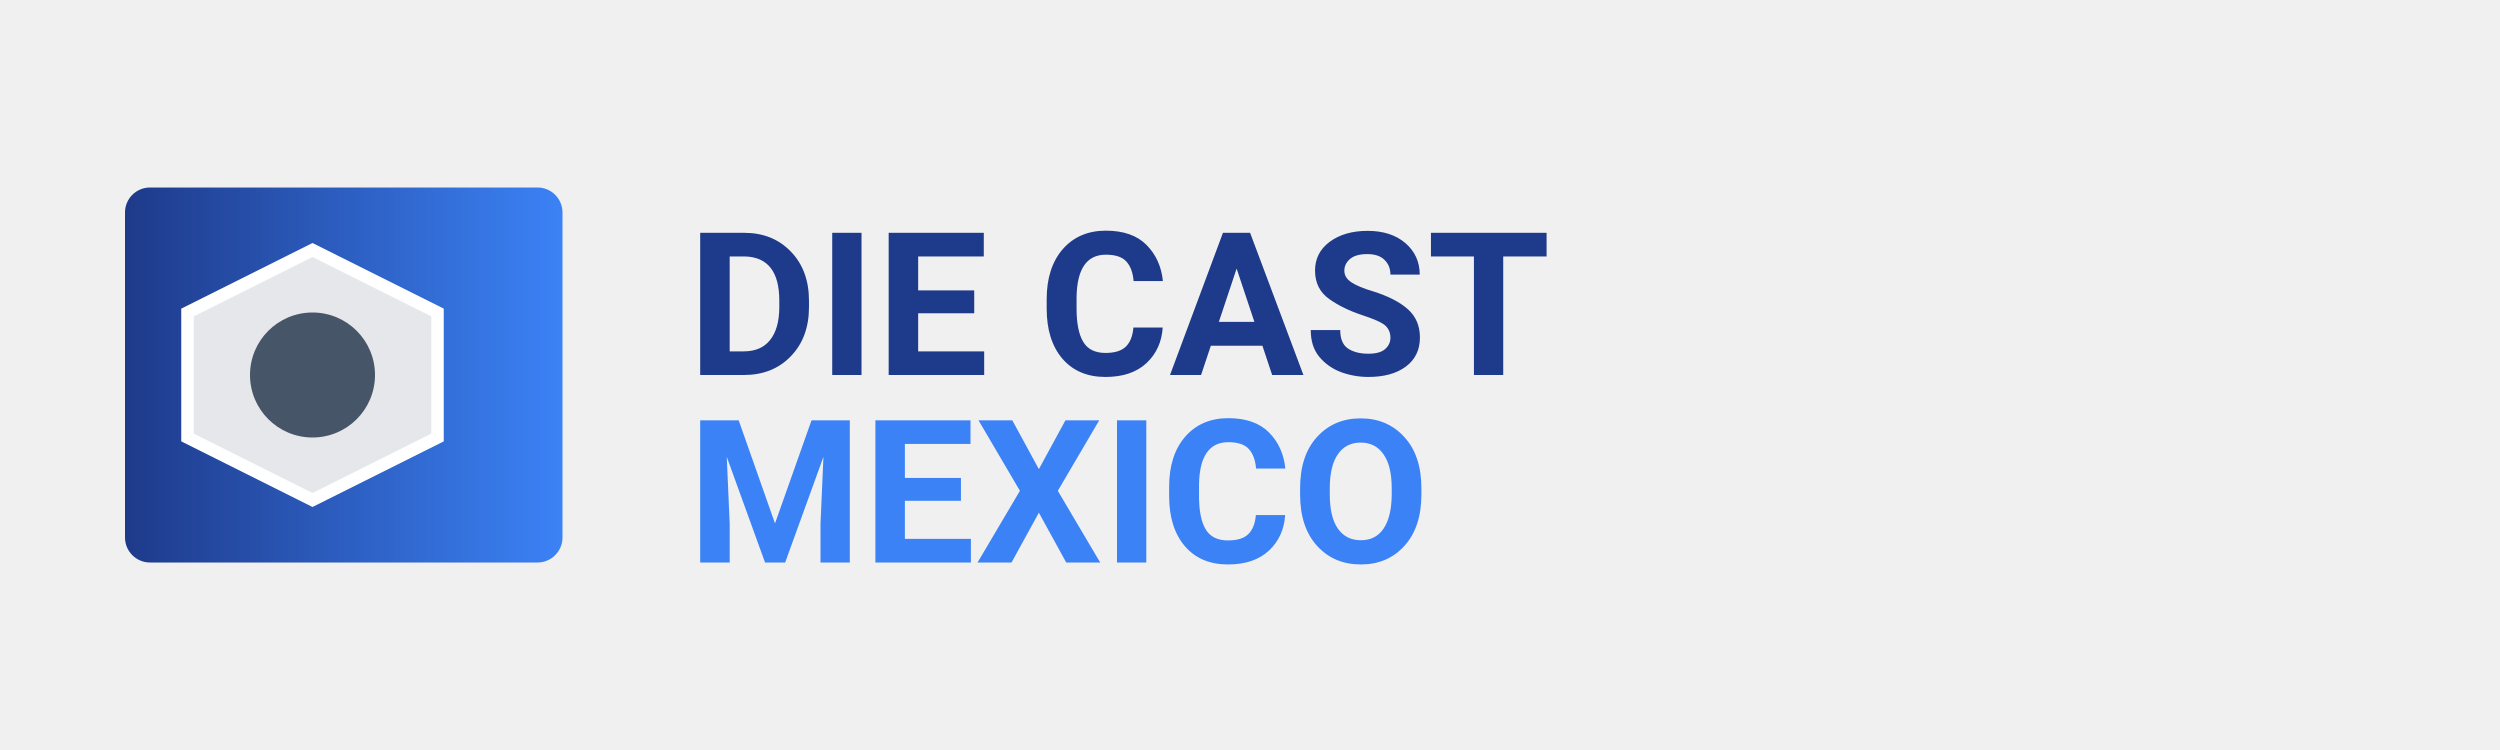
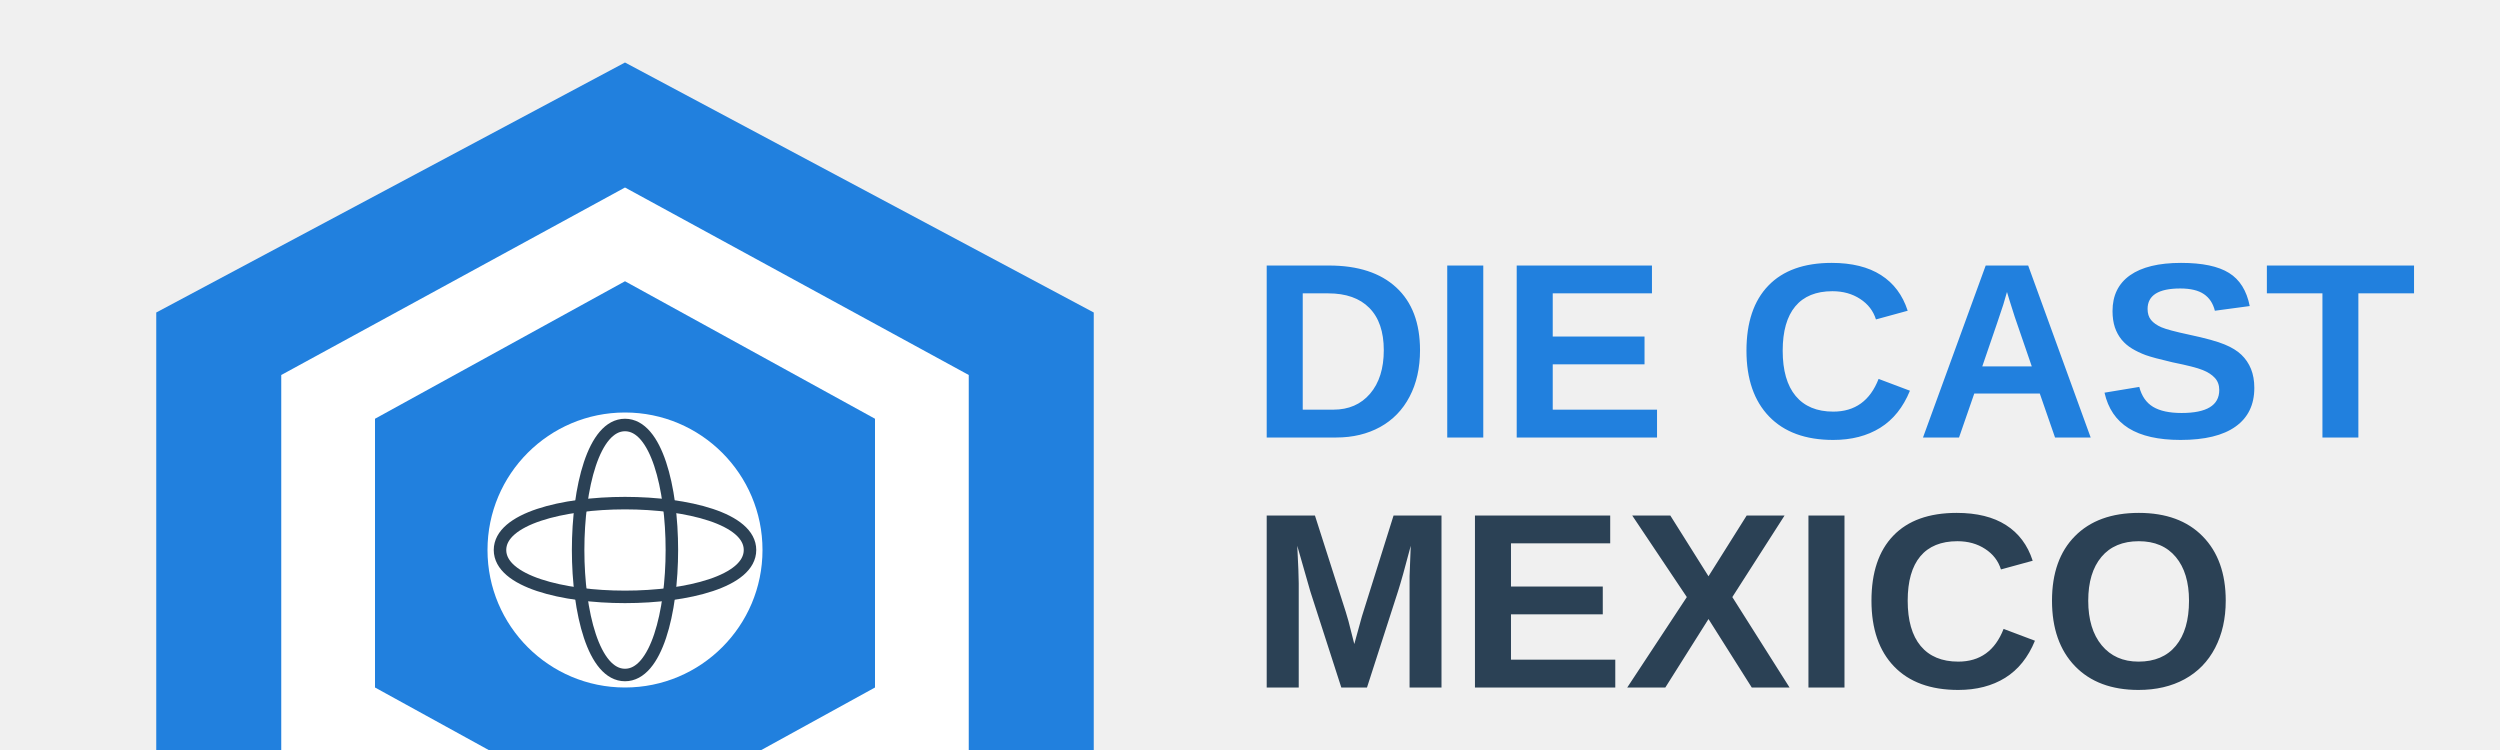
- <svg xmlns="http://www.w3.org/2000/svg" viewBox="0 0 200 60">
-   <defs>
-     <linearGradient id="gradient" x1="0%" y1="0%" x2="100%" y2="0%">
-       <stop offset="0%" stop-color="#1e3a8a" />
-       <stop offset="100%" stop-color="#3b82f6" />
-     </linearGradient>
-   </defs>
-   <rect x="10" y="15" width="35" height="30" rx="2" fill="url(#gradient)" />
-   <path d="M15 25 L25 20 L35 25 L35 35 L25 40 L15 35 Z" fill="#e5e7eb" stroke="#fff" stroke-width="1" />
-   <circle cx="25" cy="30" r="5" fill="#475569" />
-   <text x="55" y="30" font-family="Roboto, sans-serif" font-size="16" font-weight="700" fill="#1e3a8a">DIE CAST</text>
-   <text x="55" y="45" font-family="Roboto, sans-serif" font-size="16" font-weight="700" fill="#3b82f6">MEXICO</text>
+ <svg xmlns="http://www.w3.org/2000/svg" width="200" height="60" viewBox="0 0 400 120">
+   <path d="M100 10 L175 50 L175 130 L100 170 L25 130 L25 50 Z" fill="#2180de" />
+   <path d="M100 30 L155 60 L155 120 L100 150 L45 120 L45 60 Z" fill="#ffffff" />
+   <path d="M100 45 L140 67 L140 110 L100 132 L60 110 L60 67 Z" fill="#2180de" />
+   <circle cx="100" cy="88" r="22" fill="#ffffff" />
+   <path d="M80 88 C80 78, 120 78, 120 88" stroke="#2b4155" fill="none" stroke-width="2" />
+   <path d="M80 88 C80 98, 120 98, 120 88" stroke="#2b4155" fill="none" stroke-width="2" />
+   <path d="M100 68 C90 68, 90 108, 100 108" stroke="#2b4155" fill="none" stroke-width="2" />
+   <path d="M100 68 C110 68, 110 108, 100 108" stroke="#2b4155" fill="none" stroke-width="2" />
+   <text x="200" y="70" font-family="Arial, sans-serif" font-size="40" font-weight="bold" fill="#2180de">DIE CAST</text>
+   <text x="200" y="110" font-family="Arial, sans-serif" font-size="40" font-weight="bold" fill="#2b4155">MEXICO</text>
</svg>
